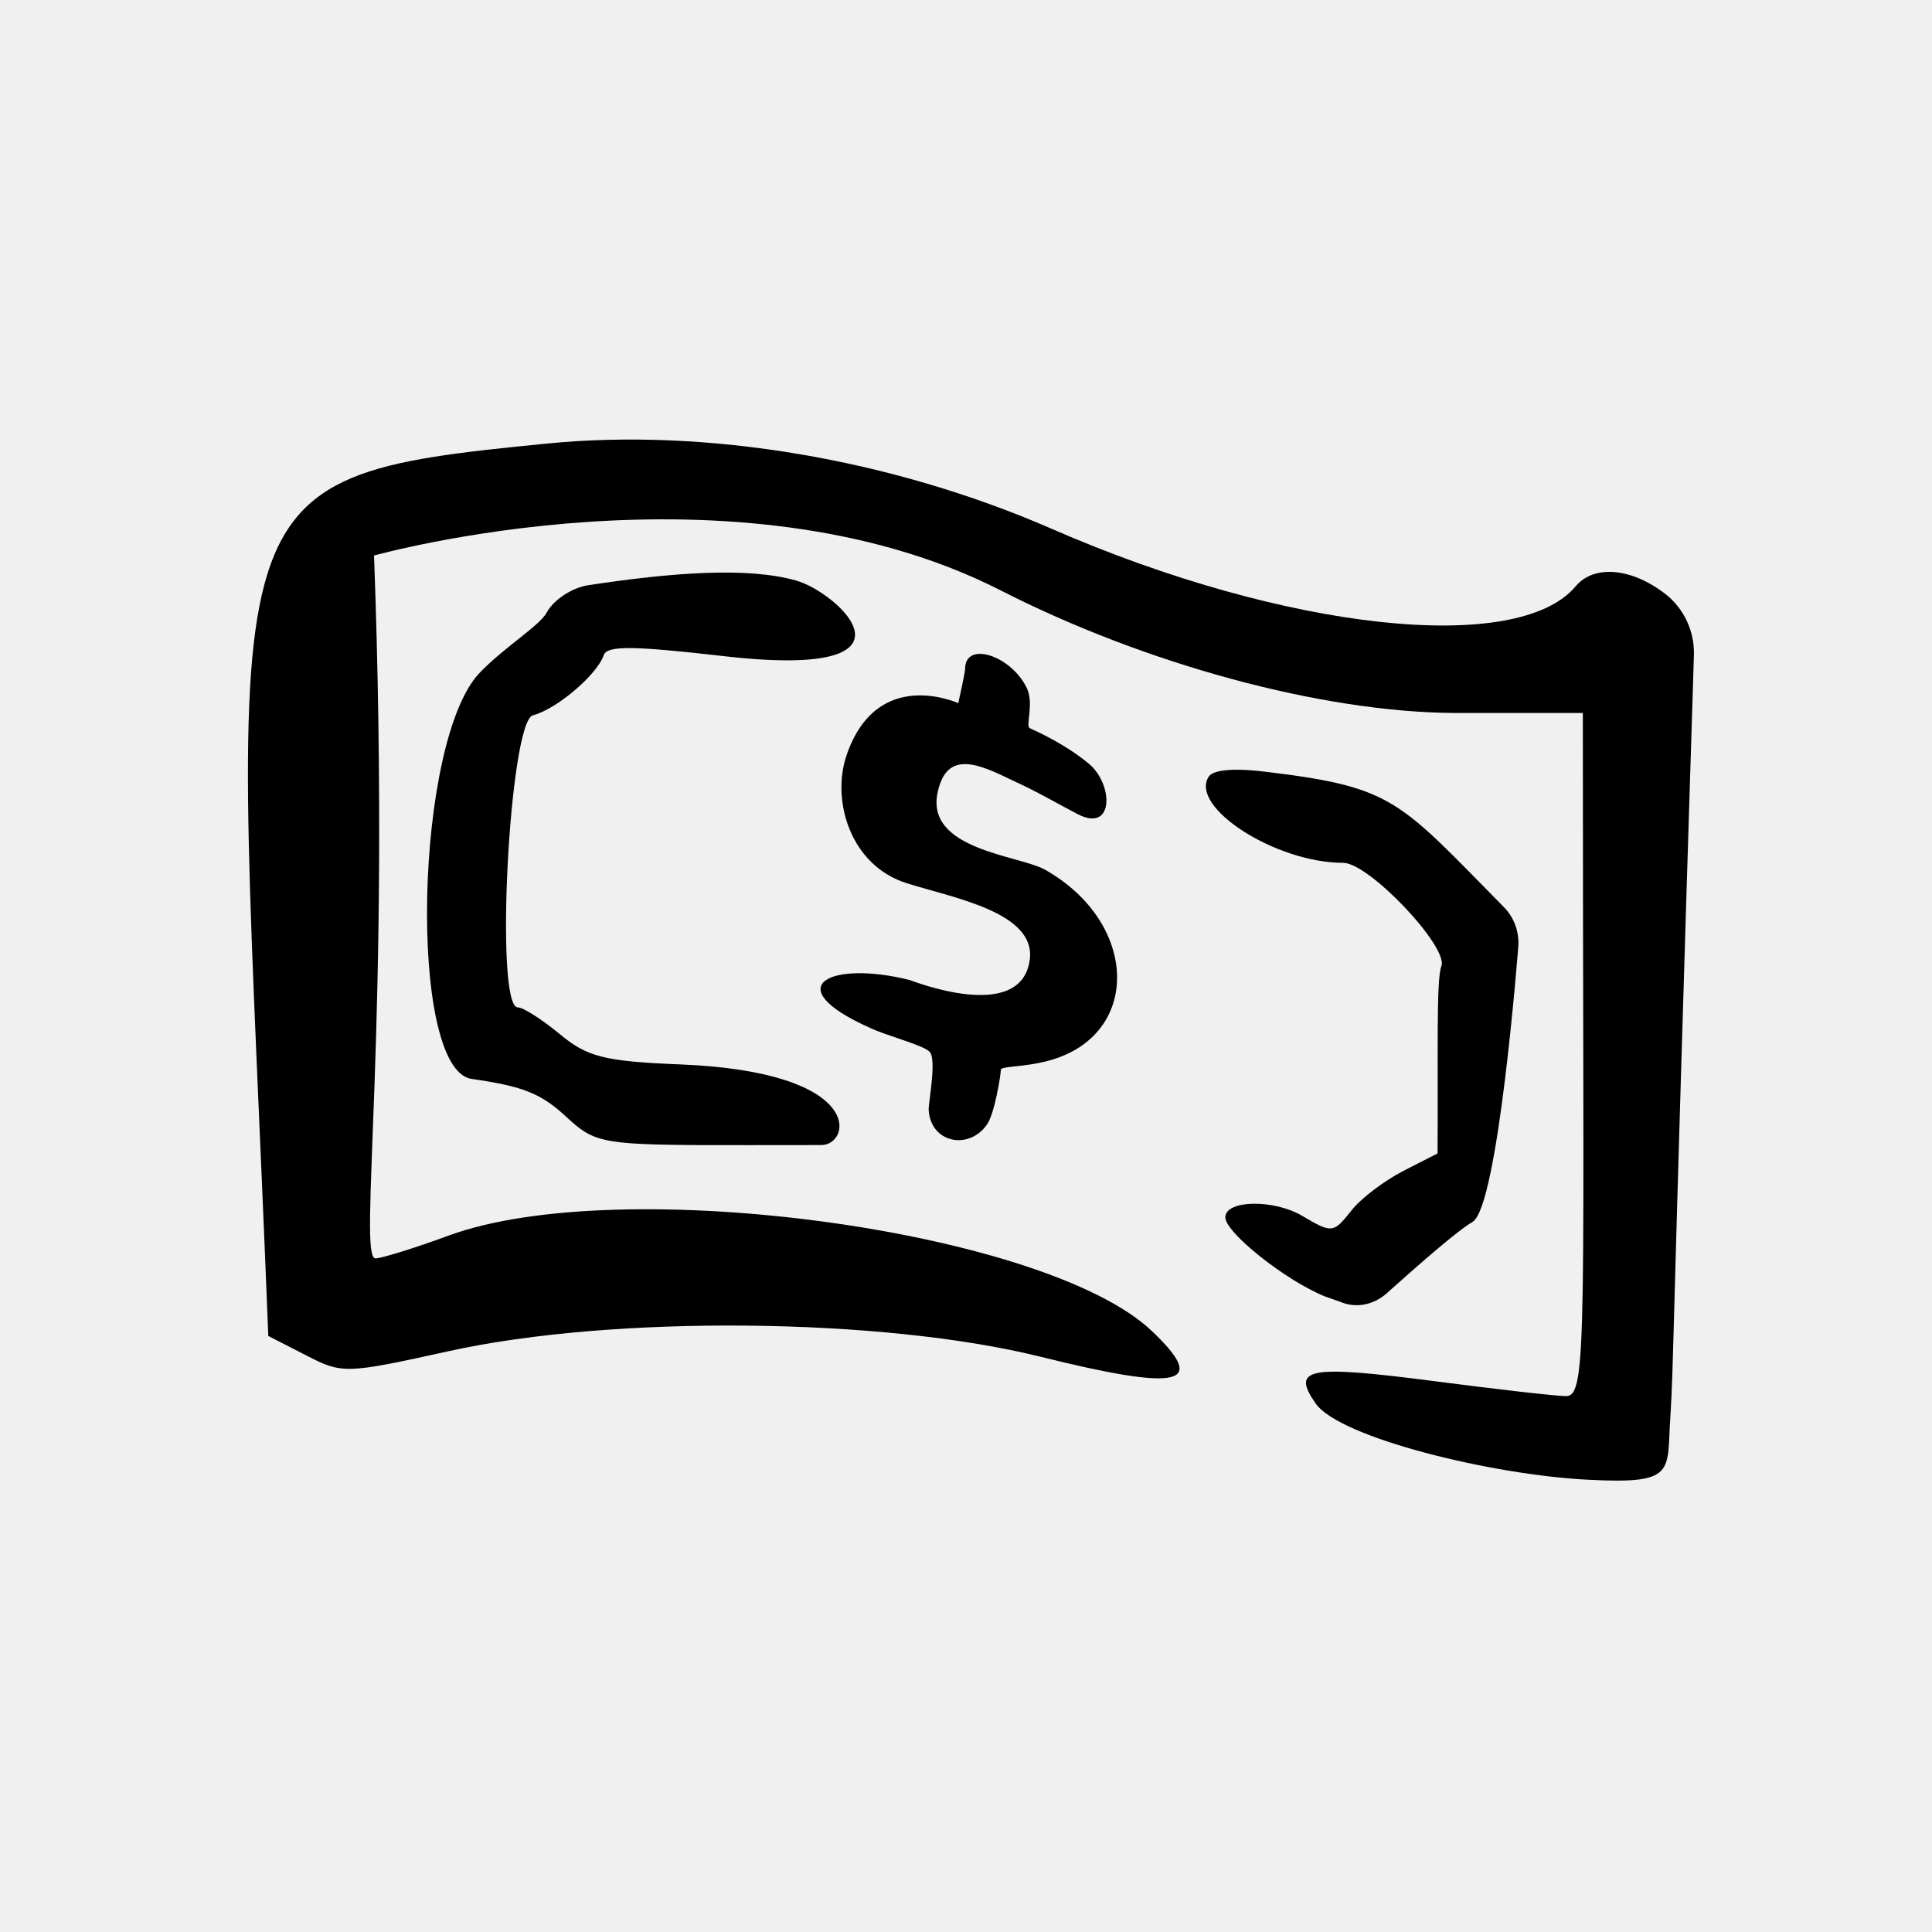
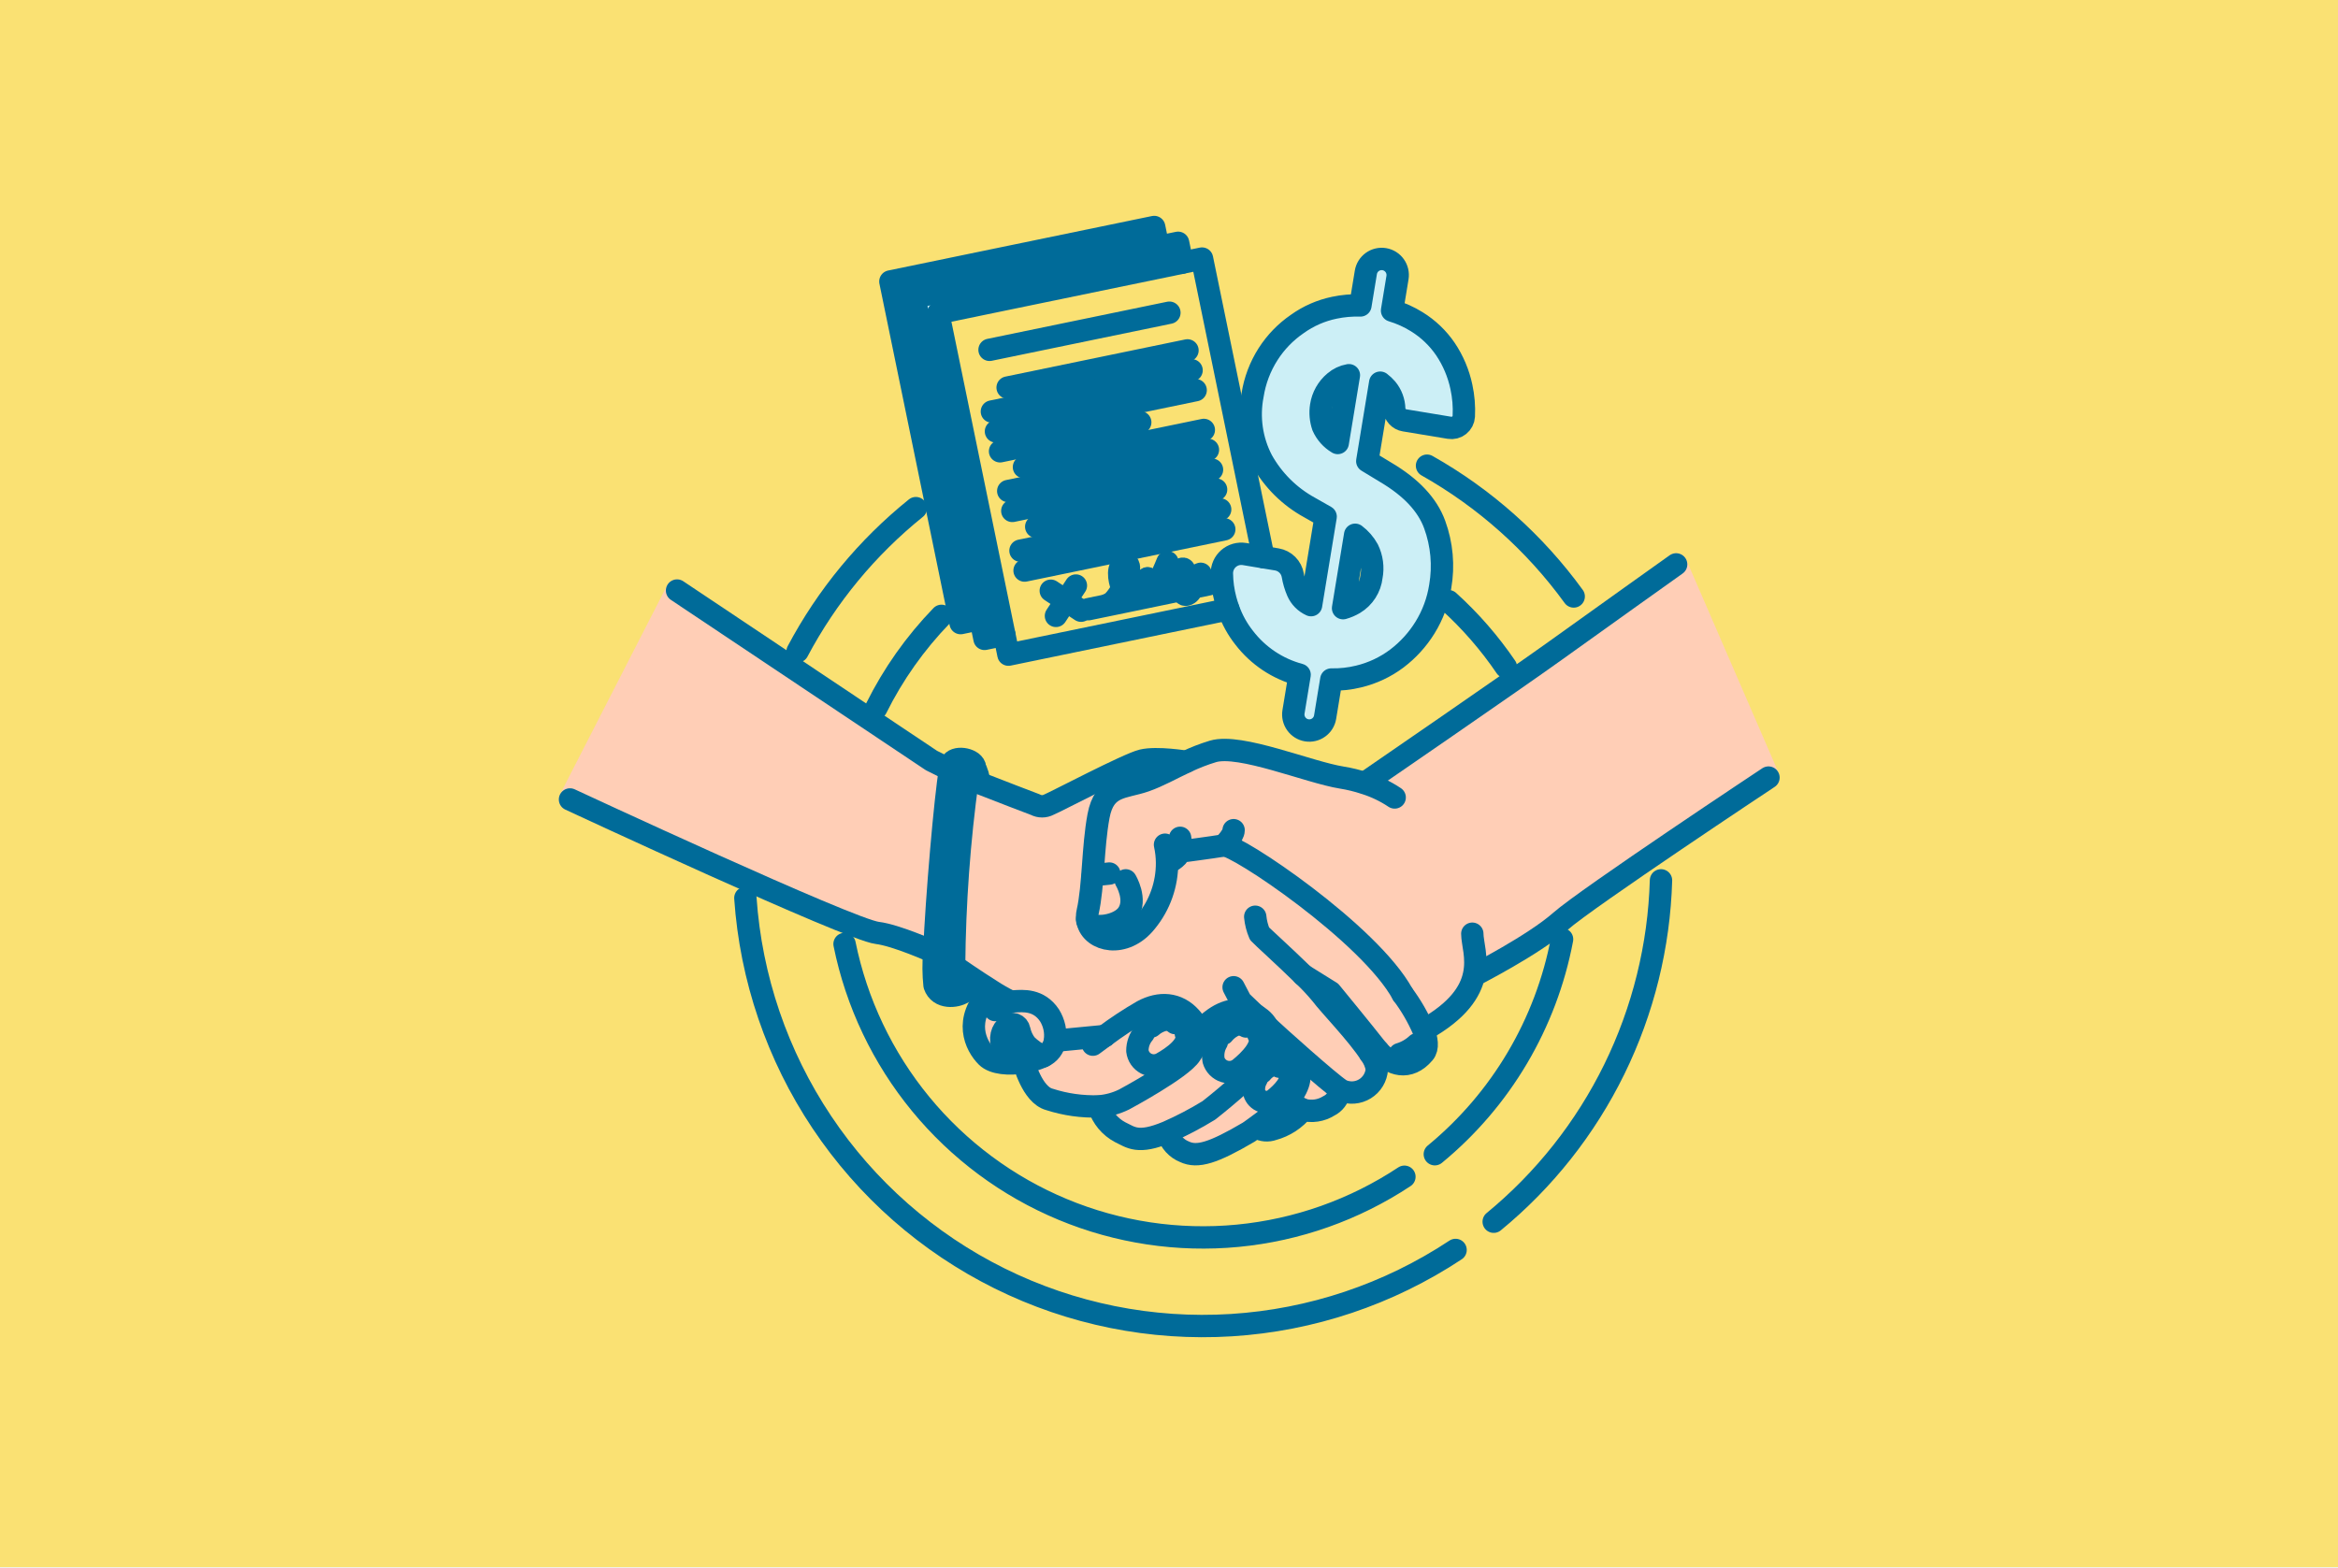
- <svg xmlns="http://www.w3.org/2000/svg" width="55" height="55" viewBox="0 0 55 55" fill="none">
-   <path d="M38.152 37.059C38.607 37.254 39.105 37.146 39.473 36.821C39.798 36.539 41.335 35.132 41.92 34.785C42.656 34.352 43.219 26.967 43.219 26.989C43.263 26.556 43.111 26.122 42.808 25.819C39.841 22.809 39.689 22.419 36.159 21.986C35.185 21.856 34.535 21.9 34.405 22.116C33.864 22.982 36.311 24.563 38.238 24.563C38.975 24.563 41.249 26.967 41.032 27.509C40.88 27.877 40.945 30.237 40.924 32.836L39.949 33.334C39.408 33.616 38.736 34.114 38.455 34.482C37.957 35.11 37.914 35.11 37.069 34.612C36.268 34.136 34.882 34.157 34.882 34.655C34.882 35.088 36.593 36.453 37.719 36.907L38.152 37.059Z" fill="#000001" />
-   <path d="M48.222 18.651C48.244 17.979 47.941 17.33 47.421 16.918C46.446 16.16 45.385 16.073 44.865 16.68C43.219 18.672 36.593 17.958 29.944 15.056C25.375 13.063 20.09 12.175 15.543 12.63C5.667 13.605 6.685 13.843 7.638 38.033L8.699 38.575C9.739 39.116 9.825 39.116 12.77 38.466C17.47 37.427 25.136 37.513 29.598 38.618C33.604 39.614 34.427 39.441 32.781 37.882C29.749 35.023 17.665 33.377 12.77 35.175C11.774 35.543 10.843 35.824 10.691 35.824C10.172 35.824 11.146 29.306 10.648 15.814C10.67 15.814 20.892 12.933 28.493 16.81C32.608 18.91 37.632 20.275 41.4 20.297H45.06C45.06 37.903 45.212 39.744 44.584 39.744C44.302 39.744 42.592 39.549 40.772 39.311C37.242 38.856 36.744 38.943 37.459 39.961C38.152 40.935 42.505 41.996 45.234 42.126C47.746 42.256 47.443 41.888 47.551 40.35C47.659 38.466 47.551 39.961 48.222 18.651Z" fill="#000001" />
-   <path d="M15.174 20.362C15.845 20.188 16.993 19.214 17.188 18.651C17.275 18.369 18.076 18.391 20.545 18.672C26.652 19.387 23.837 16.853 22.667 16.528C21.303 16.139 19.181 16.29 16.755 16.658C16.3 16.723 15.759 17.07 15.564 17.438C15.369 17.806 14.373 18.413 13.68 19.127C11.796 21.011 11.601 30.432 13.42 30.713C14.914 30.93 15.412 31.125 16.17 31.84C17.102 32.684 17.21 32.597 23.382 32.597C24.227 32.597 24.681 30.518 19.375 30.302C17.188 30.215 16.712 30.085 15.932 29.436C15.434 29.024 14.893 28.678 14.741 28.678C14.07 28.678 14.503 20.513 15.174 20.362Z" fill="#000001" />
-   <path d="M28.081 32.035C28.32 31.731 28.493 30.562 28.493 30.454C28.493 30.345 29.143 30.389 29.857 30.194C32.499 29.479 32.434 26.274 29.749 24.758C29.013 24.346 26.327 24.195 26.695 22.549C26.955 21.336 27.865 21.748 28.839 22.224C29.511 22.527 30.096 22.874 30.68 23.177C31.72 23.718 31.698 22.332 31.005 21.748C30.572 21.38 29.944 21.011 29.316 20.73C29.186 20.665 29.446 20.037 29.229 19.582C28.774 18.651 27.475 18.239 27.475 19.041C27.475 19.149 27.28 20.015 27.28 20.015C27.258 20.015 24.963 18.954 24.097 21.509C23.663 22.787 24.205 24.65 25.829 25.148C27.129 25.559 29.489 25.971 29.316 27.313C29.078 29.176 25.916 27.898 25.894 27.898C23.642 27.335 22.104 28.071 24.768 29.262C25.223 29.479 26.241 29.739 26.457 29.934C26.674 30.129 26.436 31.363 26.436 31.58C26.479 32.533 27.562 32.749 28.081 32.035Z" fill="#000001" />
+ <svg xmlns="http://www.w3.org/2000/svg" width="355" height="238" viewBox="0 0 355 238" fill="none">
+   <g clip-path="url(#clip0_2_1396)">
+     <path d="M355 0H0V238H355V0Z" fill="#FAE173" />
+     <path d="M165.137 139.959C165.029 139.475 165.032 138.973 165.147 138.491C166.039 134.53 165.904 128.685 166.796 123.934C167.688 119.182 170.627 119.716 173.877 118.578C175.951 117.848 177.893 116.727 180.102 115.697C181.419 115.067 182.781 114.539 184.178 114.117C188.315 112.896 198.701 117.286 203.731 118.093C204.92 118.282 206.091 118.568 207.234 118.947L207.257 118.878C207.257 118.878 230.197 103.115 236.194 98.797C242.192 94.481 254.504 85.715 254.504 85.715L268.526 118.092C268.526 118.092 240.995 136.335 236.92 139.932C232.846 143.528 223.885 148.1 223.885 148.1L223.813 148.082C223.266 150.594 221.446 153.459 216.429 156.299L216.127 156.405C215.297 154.49 214.247 152.678 212.998 151.007C207.995 141.78 187.589 128.107 185.825 128.401C184.061 128.695 179.188 129.338 179.188 129.338C178.83 130.417 177.332 131.021 177.332 131.021H177.204C177.229 134.285 176.11 137.455 174.044 139.978C170.779 144.107 165.809 142.935 165.137 139.959Z" fill="#FFCEB6" />
+     <path d="M221.895 58.74C222.216 60.212 222.34 61.721 222.264 63.225C222.248 63.489 222.178 63.746 222.056 63.98C221.935 64.214 221.766 64.42 221.56 64.584C221.354 64.749 221.116 64.868 220.861 64.934C220.606 65 220.341 65.011 220.081 64.967L213.264 63.839C212.846 63.772 212.463 63.564 212.179 63.25C211.895 62.936 211.726 62.534 211.7 62.111C211.673 60.986 211.268 59.903 210.551 59.038C210.257 58.697 209.929 58.388 209.57 58.117L207.608 70.034L210.41 71.733C214.264 74.011 216.74 76.653 217.839 79.66C218.938 82.664 219.229 85.905 218.684 89.058C218.338 91.277 217.553 93.405 216.373 95.315C215.248 97.134 213.797 98.729 212.093 100.02C210.369 101.313 208.399 102.24 206.304 102.741C204.944 103.076 203.546 103.23 202.146 103.2L201.207 108.907C201.155 109.223 201.042 109.526 200.873 109.798C200.704 110.07 200.483 110.306 200.223 110.492C199.964 110.679 199.67 110.812 199.358 110.885C199.047 110.958 198.725 110.968 198.41 110.916C198.094 110.863 197.792 110.75 197.521 110.58C197.249 110.411 197.014 110.19 196.828 109.929C196.642 109.669 196.509 109.374 196.436 109.062C196.363 108.75 196.353 108.427 196.405 108.111L197.333 102.475C193.985 101.583 191.024 99.605 188.913 96.851C187.885 95.55 187.079 94.087 186.53 92.522C186.361 92.056 186.21 91.578 186.079 91.081C185.735 89.79 185.552 88.461 185.532 87.125C185.522 86.691 185.608 86.259 185.783 85.862C185.958 85.465 186.218 85.111 186.545 84.826C186.872 84.541 187.257 84.332 187.674 84.213C188.09 84.094 188.528 84.069 188.956 84.138L191.836 84.619L193.88 84.956C194.485 85.058 195.043 85.347 195.477 85.782C195.911 86.218 196.199 86.778 196.3 87.385C196.443 88.225 196.686 89.045 197.024 89.826C197.426 90.75 198.157 91.49 199.074 91.903L201.287 78.46L198.842 77.068C195.809 75.41 193.306 72.927 191.62 69.904C190.035 66.867 189.529 63.378 190.188 60.014C190.535 57.79 191.339 55.663 192.551 53.768C193.705 51.963 195.21 50.41 196.976 49.2C198.662 47.99 200.583 47.148 202.614 46.729C203.913 46.457 205.239 46.341 206.565 46.382L207.391 41.363C207.496 40.725 207.85 40.154 208.375 39.778C208.634 39.591 208.928 39.458 209.24 39.385C209.551 39.312 209.873 39.301 210.189 39.353C210.504 39.406 210.806 39.52 211.078 39.689C211.349 39.858 211.585 40.079 211.771 40.34C211.957 40.6 212.09 40.895 212.163 41.207C212.236 41.519 212.246 41.842 212.194 42.159L211.371 47.165C212.689 47.561 213.948 48.129 215.117 48.855C216.854 49.924 218.345 51.35 219.492 53.039C220.65 54.768 221.465 56.703 221.895 58.74ZM208.244 87.553C208.511 86.161 208.318 84.72 207.694 83.448C207.215 82.576 206.556 81.815 205.762 81.217L203.926 92.364C204.52 92.196 205.091 91.953 205.624 91.638C206.345 91.206 206.957 90.612 207.412 89.904C207.866 89.195 208.151 88.39 208.244 87.553ZM203.125 67.274L204.82 56.981C204.018 57.12 203.268 57.475 202.651 58.008C201.552 58.926 200.826 60.215 200.607 61.632C200.441 62.675 200.533 63.744 200.873 64.743C201.343 65.801 202.13 66.686 203.125 67.274Z" fill="#CCEFF6" />
+     <path d="M165.137 139.958C165.808 142.935 170.779 144.103 174.039 139.979C176.105 137.456 177.223 134.286 177.199 131.022H177.328C177.328 131.022 178.825 130.418 179.184 129.339C179.184 129.339 184.052 128.696 185.82 128.402C187.588 128.108 207.99 141.781 212.994 151.008C214.242 152.679 215.292 154.491 216.122 156.406C216.665 157.812 216.872 159.152 216.218 159.928C213.962 162.616 211.204 161.825 209.268 159.591C209.172 159.482 209.077 159.366 208.981 159.248C207.035 156.756 202.04 150.674 202.04 150.674L197.873 148.081C198.845 148.993 199.758 149.966 200.606 150.995C201.722 152.52 206.11 157.011 208.081 160.091C208.588 160.757 208.921 161.539 209.05 162.367C209.008 162.973 208.823 163.559 208.511 164.079C208.198 164.599 207.766 165.036 207.252 165.355C206.736 165.674 206.153 165.866 205.55 165.914C204.947 165.962 204.341 165.865 203.782 165.632C203.712 165.603 203.646 165.568 203.584 165.526C201.915 164.49 193.702 157.105 192.428 155.901C192.173 155.426 191.822 155.01 191.398 154.679C191.141 154.472 190.868 154.287 190.581 154.125L190.568 154.115C188.409 152.884 186.045 153.347 184.004 154.946C181.752 156.719 182.74 155.672 181.766 156.689C181.682 155.889 181.341 155.139 180.794 154.551C178.777 152.28 176.041 152.168 173.467 153.557C171.48 154.702 169.563 155.965 167.726 157.339L160.233 158.058L160.168 158.046C160.352 156.709 160.062 155.35 159.351 154.205C157.723 151.743 155.28 151.997 153.993 152.074C153.782 152.088 153.573 152.125 153.37 152.186L153.354 152.074C152.356 151.582 151.39 151.028 150.46 150.416C149.242 149.654 147.92 148.776 146.862 148.064C145.698 147.279 144.861 146.698 144.861 146.698C144.94 137.176 145.631 127.67 146.931 118.237L148.621 118.894C151.359 119.96 156.534 121.967 157.195 122.201C157.512 122.368 157.865 122.456 158.223 122.456C158.581 122.456 158.933 122.368 159.25 122.201C160.187 121.845 171.215 116.024 173.444 115.493C175.672 114.961 180.096 115.693 180.096 115.693C177.884 116.726 175.942 117.848 173.871 118.574C170.625 119.713 167.679 119.174 166.79 123.929C165.901 128.685 166.034 134.526 165.141 138.486C165.028 138.97 165.026 139.474 165.137 139.958Z" fill="#FFCEB6" />
+     <path d="M208.991 159.247C209.087 159.365 209.183 159.481 209.279 159.589C209.279 159.589 208.12 160.127 208.097 160.092C206.126 157.013 201.737 152.521 200.622 150.996C199.774 149.967 198.861 148.994 197.889 148.082L202.056 150.674C202.056 150.674 207.045 156.755 208.991 159.247Z" fill="#FFCEB6" />
+     <path d="M203.595 165.526L203.368 165.859C203.283 166.307 203.095 166.729 202.818 167.092C202.542 167.454 202.185 167.746 201.775 167.946C201.194 168.312 200.544 168.553 199.865 168.654C199.186 168.755 198.493 168.713 197.831 168.532C197.238 168.244 196.665 167.915 196.117 167.546L195.241 167.45C195.683 167.04 196.075 166.578 196.406 166.074C197.651 163.969 197.608 162.665 196.235 161.569C195.719 161.08 195.084 160.735 194.393 160.569C193.702 160.403 192.98 160.421 192.298 160.623L192.153 160.533C192.227 160.41 192.291 160.282 192.345 160.149C192.672 159.493 192.851 158.772 192.867 158.038C192.884 157.304 192.738 156.576 192.44 155.906C193.714 157.104 201.923 164.49 203.595 165.526Z" fill="#FFCEB6" />
+     <path d="M197.831 168.533C196.666 169.981 195.072 171.021 193.279 171.504C192.901 171.64 192.499 171.692 192.099 171.657C191.7 171.621 191.313 171.499 190.965 171.299L190.517 171.292C192.172 170.115 193.75 168.832 195.24 167.452L196.117 167.548C196.665 167.915 197.238 168.245 197.831 168.533Z" fill="#FFCEB6" />
+     <path d="M196.235 161.561C197.608 162.657 197.647 163.962 196.406 166.066C196.075 166.57 195.683 167.033 195.241 167.443C193.75 168.823 192.172 170.106 190.517 171.283C189.967 171.683 189.616 171.926 189.616 171.926C184.196 175.118 181.794 175.827 179.855 174.912C179.255 174.672 178.716 174.298 178.28 173.82C177.844 173.341 177.521 172.769 177.337 172.147L177.241 171.929C179.417 170.974 181.524 169.87 183.549 168.627C183.549 168.627 190.636 163.099 192.15 160.522L192.295 160.611C192.978 160.41 193.701 160.391 194.392 160.558C195.083 160.725 195.719 161.071 196.235 161.561Z" fill="#FFCEB6" />
+     <path d="M192.441 155.897C192.739 156.567 192.885 157.296 192.868 158.029C192.852 158.763 192.673 159.484 192.345 160.141C192.292 160.274 192.228 160.402 192.154 160.525C190.639 163.102 183.553 168.629 183.553 168.629C181.528 169.873 179.42 170.977 177.245 171.932C172.744 173.81 171.696 172.701 170.079 171.939C168.539 171.123 167.382 169.731 166.86 168.065V168.019C168.199 167.919 169.505 167.56 170.708 166.963C170.708 166.963 179.491 162.258 180.811 160.089C181.498 159.091 181.839 157.894 181.782 156.683C182.756 155.666 181.769 156.713 184.02 154.941C186.061 153.34 188.426 152.878 190.585 154.109L190.597 154.119C190.885 154.281 191.158 154.466 191.414 154.674C191.838 155.005 192.188 155.422 192.441 155.897Z" fill="#FFCEB6" />
+     <path d="M167.731 157.337C169.57 155.963 171.489 154.7 173.477 153.555C176.052 152.165 178.787 152.278 180.805 154.549C181.352 155.137 181.693 155.887 181.776 156.687C181.834 157.898 181.493 159.095 180.805 160.092C179.485 162.261 170.703 166.966 170.703 166.966C169.5 167.563 168.193 167.922 166.854 168.022C164.309 168.107 161.769 167.75 159.346 166.966C156.703 166.28 155.442 161.324 155.442 161.324C156.454 161.158 157.439 160.859 158.372 160.432C158.848 160.218 159.264 159.887 159.579 159.47C159.894 159.052 160.1 158.562 160.176 158.043L160.241 158.056L167.731 157.337Z" fill="#FFCEB6" />
+     <path d="M178.881 36.874L179.502 39.891L142.46 47.543L152.503 96.407L149.491 97.028L148.87 94.008L138.829 45.148L175.869 37.495L178.881 36.874Z" fill="#CCEFF6" />
+     <path d="M175.869 37.495L138.829 45.148L148.87 94.008L145.858 94.632L135.195 42.748L175.25 34.475L175.869 37.495Z" fill="#006B99" />
+     <path d="M153.378 152.185C153.581 152.124 153.79 152.086 154.001 152.072C155.288 151.999 157.727 151.742 159.36 154.204C160.071 155.349 160.36 156.708 160.177 158.045C160.101 158.562 159.895 159.053 159.58 159.471C159.264 159.888 158.849 160.219 158.372 160.433C157.439 160.859 156.454 161.159 155.443 161.324C153.195 161.703 150.857 161.499 149.83 160.486C148.106 158.78 146.252 154.86 150.278 150.718L150.47 150.414C151.399 151.026 152.366 151.579 153.363 152.071L153.378 152.185Z" fill="#FFCEB6" />
+     <path d="M148.053 116.58L148.016 116.61C147.981 116.563 147.935 116.523 147.883 116.495C147.83 116.467 147.772 116.451 147.713 116.448C147.653 116.445 147.594 116.456 147.539 116.479C147.484 116.502 147.435 116.536 147.395 116.58C147.142 117.099 146.987 117.661 146.94 118.237C145.64 127.669 144.949 137.175 144.87 146.697C144.912 148.891 145.087 150.337 145.439 150.532C145.659 150.684 145.93 150.743 146.193 150.696L146.206 150.739C145.225 151.393 142.608 151.722 141.896 149.647C141.72 147.965 141.707 146.269 141.857 144.584C142.196 136.423 143.522 121.061 144.251 116.851C144.29 116.485 144.381 116.126 144.522 115.786C145.308 114.752 147.961 115.347 148.053 116.58Z" fill="#CCEFF6" />
+     <path d="M144.074 116.818L144.255 116.852C143.525 121.066 142.198 136.428 141.861 144.585H141.765C141.765 144.585 136.09 142.031 133.207 141.687C129.026 141.193 86.552 121.419 86.552 121.419L102.804 89.686L141.433 115.501L144.074 116.818Z" fill="#FFCEB6" />
+     <path d="M254.5 85.715L268.523 118.092" stroke="#FFCEB6" stroke-width="3.396" stroke-linecap="round" stroke-linejoin="round" />
+     <path d="M86.548 121.415L102.803 89.686" stroke="#FFCEB6" stroke-width="3.396" stroke-linecap="round" stroke-linejoin="round" />
+     <path d="M221.012 189.832C210.856 196.556 199.119 200.493 186.971 201.252C174.824 202.012 162.69 199.565 151.78 194.157C140.869 188.749 131.563 180.569 124.79 170.431C118.016 160.294 114.012 148.553 113.176 136.381" stroke="#006B99" stroke-width="3.396" stroke-linecap="round" stroke-linejoin="round" />
+     <path d="M252.205 133.701C251.917 143.661 249.5 153.442 245.118 162.386C240.736 171.329 234.49 179.225 226.802 185.542" stroke="#006B99" stroke-width="3.396" stroke-linecap="round" stroke-linejoin="round" />
+     <path d="M213.244 178.714C205.663 183.733 196.969 186.812 187.925 187.678C178.881 188.544 169.763 187.173 161.371 183.683C152.979 180.194 145.57 174.693 139.793 167.664C134.015 160.635 130.047 152.292 128.236 143.367" stroke="#006B99" stroke-width="3.396" stroke-linecap="round" stroke-linejoin="round" />
+     <path d="M237.182 142.646C234.76 155.463 227.921 167.018 217.862 175.292" stroke="#006B99" stroke-width="3.396" stroke-linecap="round" stroke-linejoin="round" />
+     <path d="M219.955 91.305C223.241 94.278 226.162 97.632 228.656 101.298" stroke="#006B99" stroke-width="3.396" stroke-linecap="round" stroke-linejoin="round" />
+     <path d="M133.052 107.548C135.613 102.392 138.954 97.663 142.957 93.53" stroke="#006B99" stroke-width="3.396" stroke-linecap="round" stroke-linejoin="round" />
+     <path d="M216.677 70.723C225.438 75.664 233.035 82.439 238.95 90.586" stroke="#006B99" stroke-width="3.396" stroke-linecap="round" stroke-linejoin="round" />
+     <path d="M121.103 98.929C125.556 90.53 131.668 83.126 139.066 77.171" stroke="#006B99" stroke-width="3.396" stroke-linecap="round" stroke-linejoin="round" />
+     <path d="M207.26 118.877C207.26 118.877 230.2 103.113 236.197 98.796C242.195 94.48 254.504 85.715 254.504 85.715" stroke="#006B99" stroke-width="3.396" stroke-linecap="round" stroke-linejoin="round" />
+     <path d="M223.884 148.099C223.884 148.099 232.843 143.525 236.919 139.931C240.994 136.338 268.525 118.092 268.525 118.092" stroke="#006B99" stroke-width="3.396" stroke-linecap="round" stroke-linejoin="round" />
+     <path d="M86.548 121.415C86.548 121.415 129.023 141.194 133.203 141.683C136.087 142.027 141.762 144.581 141.762 144.581" stroke="#006B99" stroke-width="3.396" stroke-linecap="round" stroke-linejoin="round" />
+     <path d="M144.076 116.818L141.433 115.501L102.803 89.686" stroke="#006B99" stroke-width="3.396" stroke-linecap="round" stroke-linejoin="round" />
+     <path d="M148.662 118.808C148.605 118.038 148.385 117.288 148.016 116.61C147.981 116.562 147.935 116.523 147.882 116.495C147.83 116.467 147.772 116.451 147.713 116.448C147.653 116.445 147.594 116.456 147.539 116.479C147.484 116.501 147.435 116.536 147.395 116.58C147.142 117.099 146.987 117.661 146.94 118.237C145.64 127.669 144.949 137.175 144.87 146.696C144.912 148.89 145.086 150.337 145.439 150.532C145.659 150.684 145.929 150.742 146.193 150.696C147.055 150.472 146.776 148.343 146.776 148.343" stroke="#006B99" stroke-width="3.396" stroke-linecap="round" stroke-linejoin="round" />
+     <path d="M148.053 116.58C147.957 115.347 145.308 114.756 144.527 115.785C144.387 116.126 144.296 116.485 144.257 116.851C143.526 121.065 142.2 136.427 141.863 144.584C141.713 146.269 141.726 147.964 141.902 149.647C142.61 151.722 145.227 151.392 146.212 150.739" stroke="#006B99" stroke-width="3.396" stroke-linecap="round" stroke-linejoin="round" />
+     <path d="M146.94 118.237L148.629 118.893C151.368 119.959 156.542 121.966 157.204 122.2C157.521 122.368 157.873 122.455 158.231 122.455C158.589 122.455 158.942 122.368 159.259 122.2C160.196 121.844 171.224 116.022 173.453 115.492C175.681 114.961 180.105 115.692 180.105 115.692" stroke="#006B99" stroke-width="3.396" stroke-linecap="round" stroke-linejoin="round" />
+     <path d="M144.87 146.697C144.87 146.697 145.706 147.277 146.871 148.063C147.924 148.775 149.251 149.653 150.469 150.415C151.399 151.027 152.365 151.58 153.362 152.072" stroke="#006B99" stroke-width="3.396" stroke-linecap="round" stroke-linejoin="round" />
+     <path d="M223.554 141.805C223.554 143.199 224.386 145.443 223.811 148.082C223.264 150.594 221.444 153.459 216.427 156.3" stroke="#006B99" stroke-width="3.396" stroke-linecap="round" stroke-linejoin="round" />
+     <path d="M211.766 121.111C210.367 120.176 208.842 119.447 207.236 118.946C206.094 118.567 204.923 118.281 203.734 118.092C198.704 117.286 188.314 112.894 184.18 114.115C182.784 114.537 181.421 115.066 180.105 115.696C177.893 116.729 175.951 117.85 173.88 118.576C170.634 119.715 167.688 119.176 166.799 123.932C165.91 128.688 166.042 134.529 165.15 138.489C165.035 138.971 165.032 139.473 165.14 139.957C165.81 142.934 170.782 144.102 174.042 139.977C176.108 137.455 177.226 134.285 177.202 131.021C177.196 130.1 177.092 129.183 176.893 128.285" stroke="#006B99" stroke-width="3.396" stroke-linecap="round" stroke-linejoin="round" />
+     <path d="M177.33 131.021C177.33 131.021 178.828 130.417 179.186 129.338C179.186 129.338 184.055 128.695 185.823 128.401C187.591 128.107 207.993 141.78 212.996 151.006" stroke="#006B99" stroke-width="3.396" stroke-linecap="round" stroke-linejoin="round" />
+     <path d="M212.997 151.007C214.245 152.678 215.295 154.49 216.125 156.405C216.668 157.811 216.875 159.151 216.22 159.927C213.965 162.615 211.206 161.824 209.271 159.59C209.175 159.481 209.079 159.365 208.984 159.247C207.037 156.755 202.044 150.673 202.044 150.673L197.877 148.08" stroke="#006B99" stroke-width="3.396" stroke-linecap="round" stroke-linejoin="round" />
+     <path d="M190.593 139.226C190.678 140.115 190.9 140.985 191.251 141.805C191.524 142.122 195.165 145.413 197.884 148.082C198.856 148.994 199.769 149.967 200.616 150.996C201.732 152.521 206.121 157.013 208.092 160.092C208.598 160.758 208.931 161.54 209.06 162.368C209.018 162.974 208.834 163.56 208.521 164.08C208.208 164.599 207.777 165.037 207.262 165.356C206.747 165.675 206.164 165.866 205.561 165.915C204.957 165.963 204.351 165.866 203.792 165.633C203.723 165.604 203.657 165.569 203.594 165.527C201.926 164.491 193.713 157.106 192.438 155.902L192.432 155.895" stroke="#006B99" stroke-width="3.396" stroke-linecap="round" stroke-linejoin="round" />
+     <path d="M203.368 165.859C203.283 166.308 203.095 166.729 202.818 167.092C202.542 167.454 202.184 167.746 201.775 167.946C201.194 168.312 200.544 168.553 199.865 168.654C199.186 168.755 198.493 168.714 197.831 168.532C197.238 168.244 196.665 167.915 196.117 167.546" stroke="#006B99" stroke-width="3.396" stroke-linecap="round" stroke-linejoin="round" />
+     <path d="M197.831 168.532C196.666 169.98 195.072 171.02 193.279 171.503C192.902 171.639 192.499 171.691 192.1 171.656C191.7 171.621 191.313 171.499 190.965 171.299" stroke="#006B99" stroke-width="3.396" stroke-linecap="round" stroke-linejoin="round" />
+     <path d="M185.823 128.401C185.823 128.401 187.311 126.922 187.311 126.081" stroke="#006B99" stroke-width="3.396" stroke-linecap="round" stroke-linejoin="round" />
+     <path d="M179.187 129.338C179.319 128.645 179.319 127.932 179.187 127.239" stroke="#006B99" stroke-width="3.396" stroke-linecap="round" stroke-linejoin="round" />
+     <path d="M165.062 139.651C165.061 139.759 165.087 139.865 165.137 139.961C165.733 141.169 169.911 140.779 171.25 138.767C172.695 136.592 170.931 133.701 170.931 133.701" stroke="#006B99" stroke-width="3.396" stroke-linecap="round" stroke-linejoin="round" />
+     <path d="M165.95 132.915C165.95 132.915 167.023 132.833 168.44 132.667" stroke="#006B99" stroke-width="3.396" stroke-linecap="round" stroke-linejoin="round" />
+     <path d="M212.52 160.092C213.5 159.801 214.4 159.289 215.15 158.593" stroke="#006B99" stroke-width="3.396" stroke-linecap="round" stroke-linejoin="round" />
+     <path d="M209.274 159.59C209.274 159.59 208.115 160.127 208.092 160.092" stroke="#006B99" stroke-width="3.396" stroke-linecap="round" stroke-linejoin="round" />
+     <path d="M151.094 153.4C151.786 152.876 152.557 152.467 153.378 152.19C153.581 152.129 153.79 152.091 154.001 152.077C155.288 152.004 157.727 151.747 159.36 154.209C160.071 155.354 160.36 156.713 160.177 158.049C160.101 158.567 159.895 159.058 159.58 159.476C159.264 159.893 158.849 160.224 158.372 160.438C157.439 160.864 156.454 161.164 155.443 161.329C153.195 161.708 150.857 161.504 149.83 160.491C148.106 158.785 146.252 154.865 150.278 150.723" stroke="#006B99" stroke-width="3.396" stroke-linecap="round" stroke-linejoin="round" />
+     <path d="M167.731 157.337C166.97 157.892 166.338 158.364 165.947 158.655" stroke="#006B99" stroke-width="3.396" stroke-linecap="round" stroke-linejoin="round" />
+     <path d="M155.443 161.326C155.443 161.326 156.704 166.282 159.347 166.968C161.77 167.752 164.311 168.109 166.856 168.024C168.194 167.924 169.501 167.565 170.704 166.968C170.704 166.968 179.486 162.263 180.806 160.095C181.493 159.097 181.835 157.9 181.777 156.689C181.694 155.889 181.353 155.139 180.806 154.551C178.788 152.28 176.053 152.167 173.478 153.557C171.492 154.702 169.575 155.965 167.737 157.339" stroke="#006B99" stroke-width="3.396" stroke-linecap="round" stroke-linejoin="round" />
+     <path d="M167.738 157.339H167.735L160.242 158.058" stroke="#006B99" stroke-width="3.396" stroke-linecap="round" stroke-linejoin="round" />
+     <path d="M173.656 156.944C173.032 157.683 172.693 158.621 172.699 159.59C172.745 159.997 172.891 160.387 173.123 160.725C173.355 161.063 173.666 161.338 174.029 161.528C174.392 161.717 174.796 161.813 175.205 161.809C175.614 161.805 176.016 161.7 176.375 161.504C178.078 160.56 180.803 158.65 180.053 156.944" stroke="#006B99" stroke-width="3.396" stroke-linecap="round" stroke-linejoin="round" />
+     <path d="M174.825 155.897C175.42 155.368 176.145 155.009 176.925 154.857C177.474 154.833 178.011 155.018 178.43 155.375" stroke="#006B99" stroke-width="3.396" stroke-linecap="round" stroke-linejoin="round" />
+     <path d="M190.58 154.115C188.42 152.884 186.057 153.346 184.016 154.946C181.764 156.719 182.751 155.672 181.777 156.689C181.757 156.709 181.738 156.732 181.715 156.755" stroke="#006B99" stroke-width="3.396" stroke-linecap="round" stroke-linejoin="round" />
+     <path d="M166.86 168.071C167.381 169.737 168.538 171.129 170.079 171.945C171.695 172.707 172.748 173.816 177.244 171.938C179.42 170.983 181.527 169.879 183.552 168.635C183.552 168.635 190.64 163.107 192.153 160.531C192.227 160.408 192.291 160.279 192.345 160.147C192.673 159.49 192.851 158.769 192.868 158.035C192.884 157.301 192.738 156.573 192.44 155.903C192.186 155.428 191.835 155.012 191.411 154.681C191.154 154.474 190.881 154.289 190.594 154.127" stroke="#006B99" stroke-width="3.396" stroke-linecap="round" stroke-linejoin="round" />
+     <path d="M184.763 158.253C184.276 159.089 184.102 160.072 184.272 161.025C184.387 161.418 184.597 161.778 184.883 162.071C185.169 162.364 185.522 162.582 185.912 162.707C186.301 162.831 186.716 162.858 187.118 162.784C187.52 162.711 187.899 162.54 188.219 162.286C189.74 161.065 192.1 158.718 191.074 157.164" stroke="#006B99" stroke-width="3.396" stroke-linecap="round" stroke-linejoin="round" />
+     <path d="M185.737 157.019C186.233 156.398 186.886 155.922 187.629 155.639C188.167 155.522 188.729 155.613 189.203 155.894" stroke="#006B99" stroke-width="3.396" stroke-linecap="round" stroke-linejoin="round" />
+     <path d="M177.337 172.156C177.521 172.778 177.844 173.349 178.28 173.828C178.716 174.307 179.254 174.681 179.855 174.921C181.794 175.835 184.197 175.126 189.615 171.935C189.615 171.935 189.967 171.691 190.517 171.292C192.172 170.115 193.75 168.832 195.24 167.451C195.683 167.041 196.074 166.579 196.406 166.074C197.651 163.97 197.608 162.666 196.235 161.57C195.719 161.081 195.083 160.736 194.392 160.569C193.702 160.403 192.979 160.422 192.298 160.624" stroke="#006B99" stroke-width="3.396" stroke-linecap="round" stroke-linejoin="round" />
+     <path d="M190.823 163.827C190.447 164.473 190.313 165.233 190.445 165.969C190.534 166.274 190.696 166.552 190.917 166.78C191.138 167.007 191.411 167.176 191.713 167.273C192.015 167.369 192.335 167.389 192.647 167.333C192.958 167.276 193.251 167.142 193.499 166.945C194.675 166.001 196.502 164.187 195.702 162.982" stroke="#006B99" stroke-width="3.396" stroke-linecap="round" stroke-linejoin="round" />
+     <path d="M191.579 162.87C191.964 162.389 192.471 162.021 193.048 161.804C193.463 161.712 193.897 161.784 194.262 162.002" stroke="#006B99" stroke-width="3.396" stroke-linecap="round" stroke-linejoin="round" />
+     <path d="M187.311 149.934L188.414 152.043L190.58 154.115L190.592 154.125" stroke="#006B99" stroke-width="3.396" stroke-linecap="round" stroke-linejoin="round" />
+     <path d="M158.373 160.435C157.416 159.995 156.544 159.391 155.795 158.65C155.287 157.986 154.934 157.215 154.765 156.395C154.729 156.21 154.645 156.037 154.523 155.894C154.4 155.751 154.242 155.642 154.065 155.579C153.888 155.515 153.697 155.499 153.512 155.532C153.326 155.565 153.152 155.645 153.007 155.765C152.546 156.107 152.224 156.604 152.098 157.164C151.953 157.808 152.028 158.482 152.311 159.078C152.594 159.674 153.069 160.158 153.658 160.451" stroke="#006B99" stroke-width="3.396" stroke-linecap="round" stroke-linejoin="round" />
+     <path d="M186.505 92.529L153.122 99.423L152.503 96.407L142.46 47.543L179.502 39.891L182.512 39.27L191.834 84.613" stroke="#006B99" stroke-width="3.396" stroke-linecap="round" stroke-linejoin="round" />
+     <path d="M152.503 96.407L149.491 97.028L148.87 94.008L138.829 45.148L175.869 37.495L178.881 36.874L179.502 39.891V39.894" stroke="#006B99" stroke-width="3.396" stroke-linecap="round" stroke-linejoin="round" />
+     <path d="M148.87 94.008L145.858 94.632L135.195 42.748L175.25 34.475L175.869 37.495" stroke="#006B99" stroke-width="3.396" stroke-linecap="round" stroke-linejoin="round" />
+     <path d="M150.251 53.13L177.56 47.49" stroke="#006B99" stroke-width="3.396" stroke-linecap="round" stroke-linejoin="round" />
+     <path d="M152.997 58.859L180.306 53.216" stroke="#006B99" stroke-width="3.396" stroke-linecap="round" stroke-linejoin="round" />
+     <path d="M150.607 62.499L180.928 56.235" stroke="#006B99" stroke-width="3.396" stroke-linecap="round" stroke-linejoin="round" />
+     <path d="M151.226 65.518L181.547 59.255" stroke="#006B99" stroke-width="3.396" stroke-linecap="round" stroke-linejoin="round" />
+     <path d="M151.848 68.538L173.133 64.139" stroke="#006B99" stroke-width="3.396" stroke-linecap="round" stroke-linejoin="round" />
+     <path d="M155.479 70.935L182.788 65.295" stroke="#006B99" stroke-width="3.396" stroke-linecap="round" stroke-linejoin="round" />
+     <path d="M153.09 74.574L183.41 68.314" stroke="#006B99" stroke-width="3.396" stroke-linecap="round" stroke-linejoin="round" />
+     <path d="M153.708 77.593L184.029 71.33" stroke="#006B99" stroke-width="3.396" stroke-linecap="round" stroke-linejoin="round" />
+     <path d="M157.339 79.993L184.652 74.35" stroke="#006B99" stroke-width="3.396" stroke-linecap="round" stroke-linejoin="round" />
+     <path d="M154.949 83.632L185.27 77.37" stroke="#006B99" stroke-width="3.396" stroke-linecap="round" stroke-linejoin="round" />
+     <path d="M155.571 86.652L185.892 80.389" stroke="#006B99" stroke-width="3.396" stroke-linecap="round" stroke-linejoin="round" />
+     <path d="M165.252 92.52L168.344 91.883L172.017 91.124L179.647 89.546L181.097 89.246L183.529 88.744" stroke="#006B99" stroke-width="3.396" stroke-linecap="round" stroke-linejoin="round" />
+     <path d="M174.244 87.863C174.148 88.213 173.555 90.418 174.372 90.441C175.254 90.467 177.266 85.382 177.266 85.382C177.266 85.382 176.281 89.51 177.472 89.596C178.664 89.681 178.491 86.659 179.524 86.379C180.251 86.18 179.648 88.338 179.648 89.547C179.648 90.066 179.76 90.411 180.133 90.315C180.597 90.2 180.876 89.761 181.098 89.246C181.46 88.382 181.666 87.305 182.312 87.144" stroke="#006B99" stroke-width="3.396" stroke-linecap="round" stroke-linejoin="round" />
+     <path d="M170.413 89.348C170.834 90.375 171.466 91.172 171.999 91.048C173.21 90.754 174.112 88.236 174.241 87.863C174.243 87.852 174.246 87.841 174.25 87.83V87.821" stroke="#006B99" stroke-width="3.396" stroke-linecap="round" stroke-linejoin="round" />
+     <path d="M170.413 89.348C171.39 87.5 171.93 85.332 170.761 85.633C169.627 85.926 169.808 87.87 170.413 89.348Z" stroke="#006B99" stroke-width="3.396" stroke-linecap="round" stroke-linejoin="round" />
+     <path d="M168.321 91.774C168.976 91.596 169.785 90.54 170.414 89.349" stroke="#006B99" stroke-width="3.396" stroke-linecap="round" stroke-linejoin="round" />
+     <path d="M163.364 88.926L161.849 91.232L160.335 93.535" stroke="#006B99" stroke-width="3.396" stroke-linecap="round" stroke-linejoin="round" />
+     <path d="M159.548 89.714L161.849 91.232L164.147 92.747" stroke="#006B99" stroke-width="3.396" stroke-linecap="round" stroke-linejoin="round" />
+     <path d="M186.528 92.52C187.078 94.085 187.883 95.548 188.911 96.849C191.022 99.603 193.983 101.58 197.332 102.473L196.403 108.109C196.351 108.425 196.362 108.748 196.434 109.061C196.507 109.372 196.64 109.667 196.826 109.928C197.012 110.188 197.248 110.409 197.519 110.579C197.79 110.748 198.092 110.862 198.408 110.914C198.723 110.966 199.045 110.956 199.356 110.883C199.668 110.81 199.962 110.677 200.221 110.49C200.481 110.304 200.702 110.068 200.871 109.796C201.04 109.524 201.153 109.221 201.205 108.905L202.144 103.199C203.544 103.229 204.942 103.074 206.302 102.74C208.397 102.238 210.367 101.31 212.091 100.016C213.795 98.725 215.246 97.131 216.371 95.311C217.551 93.402 218.337 91.276 218.684 89.058C219.229 85.905 218.937 82.664 217.838 79.659C216.739 76.651 214.262 74.009 210.409 71.733L207.607 70.033L209.569 58.117C209.928 58.387 210.256 58.696 210.549 59.037C211.267 59.903 211.672 60.985 211.699 62.11C211.725 62.533 211.894 62.935 212.178 63.249C212.462 63.563 212.845 63.771 213.263 63.838L220.08 64.966C220.34 65.01 220.605 64.999 220.86 64.933C221.115 64.867 221.353 64.748 221.559 64.584C221.765 64.419 221.934 64.214 222.055 63.979C222.177 63.745 222.247 63.488 222.263 63.224C222.339 61.72 222.215 60.212 221.894 58.74C221.463 56.705 220.648 54.771 219.491 53.044C218.344 51.355 216.853 49.929 215.116 48.86C213.947 48.134 212.687 47.565 211.37 47.17L212.193 42.164C212.245 41.847 212.234 41.524 212.162 41.212C212.089 40.9 211.956 40.605 211.77 40.345C211.584 40.084 211.348 39.863 211.077 39.694C210.805 39.525 210.503 39.411 210.188 39.358C209.873 39.306 209.55 39.317 209.239 39.39C208.927 39.462 208.633 39.596 208.373 39.783C207.849 40.16 207.495 40.73 207.39 41.368L206.564 46.387C205.238 46.346 203.912 46.462 202.614 46.734C200.582 47.154 198.662 47.995 196.975 49.206C195.209 50.415 193.705 51.968 192.55 53.773C191.338 55.668 190.534 57.795 190.187 60.02C189.529 63.383 190.034 66.872 191.619 69.909C193.304 72.932 195.808 75.415 198.841 77.073L201.284 78.462L199.072 91.905C198.154 91.492 197.423 90.752 197.021 89.829C196.683 89.046 196.44 88.226 196.297 87.386C196.195 86.779 195.908 86.219 195.474 85.784C195.04 85.349 194.482 85.06 193.877 84.958L191.833 84.621L188.953 84.141C188.525 84.071 188.088 84.096 187.671 84.215C187.254 84.334 186.869 84.543 186.542 84.828C186.215 85.113 185.955 85.467 185.78 85.864C185.605 86.262 185.519 86.693 185.529 87.127C185.548 88.463 185.732 89.792 186.076 91.084C186.208 91.576 186.359 92.054 186.528 92.52Z" stroke="#006B99" stroke-width="3.396" stroke-linecap="round" stroke-linejoin="round" />
+     <path d="M200.869 64.746C200.528 63.746 200.437 62.678 200.603 61.635C200.822 60.218 201.548 58.929 202.647 58.011C203.264 57.478 204.014 57.123 204.816 56.985L203.121 67.277C202.126 66.689 201.339 65.804 200.869 64.746Z" stroke="#006B99" stroke-width="3.396" stroke-linecap="round" stroke-linejoin="round" />
+     <path d="M205.627 91.638C205.094 91.953 204.523 92.196 203.929 92.364L205.765 81.217C206.559 81.815 207.218 82.575 207.697 83.448C208.321 84.72 208.514 86.161 208.247 87.553C208.154 88.39 207.869 89.195 207.415 89.904C206.96 90.612 206.348 91.206 205.627 91.638Z" stroke="#006B99" stroke-width="3.396" stroke-linecap="round" stroke-linejoin="round" />
+   </g>
+   <defs>
+     <clipPath id="clip0_2_1396">
+       <rect width="355" height="238" fill="white" />
+     </clipPath>
+   </defs>
</svg>
